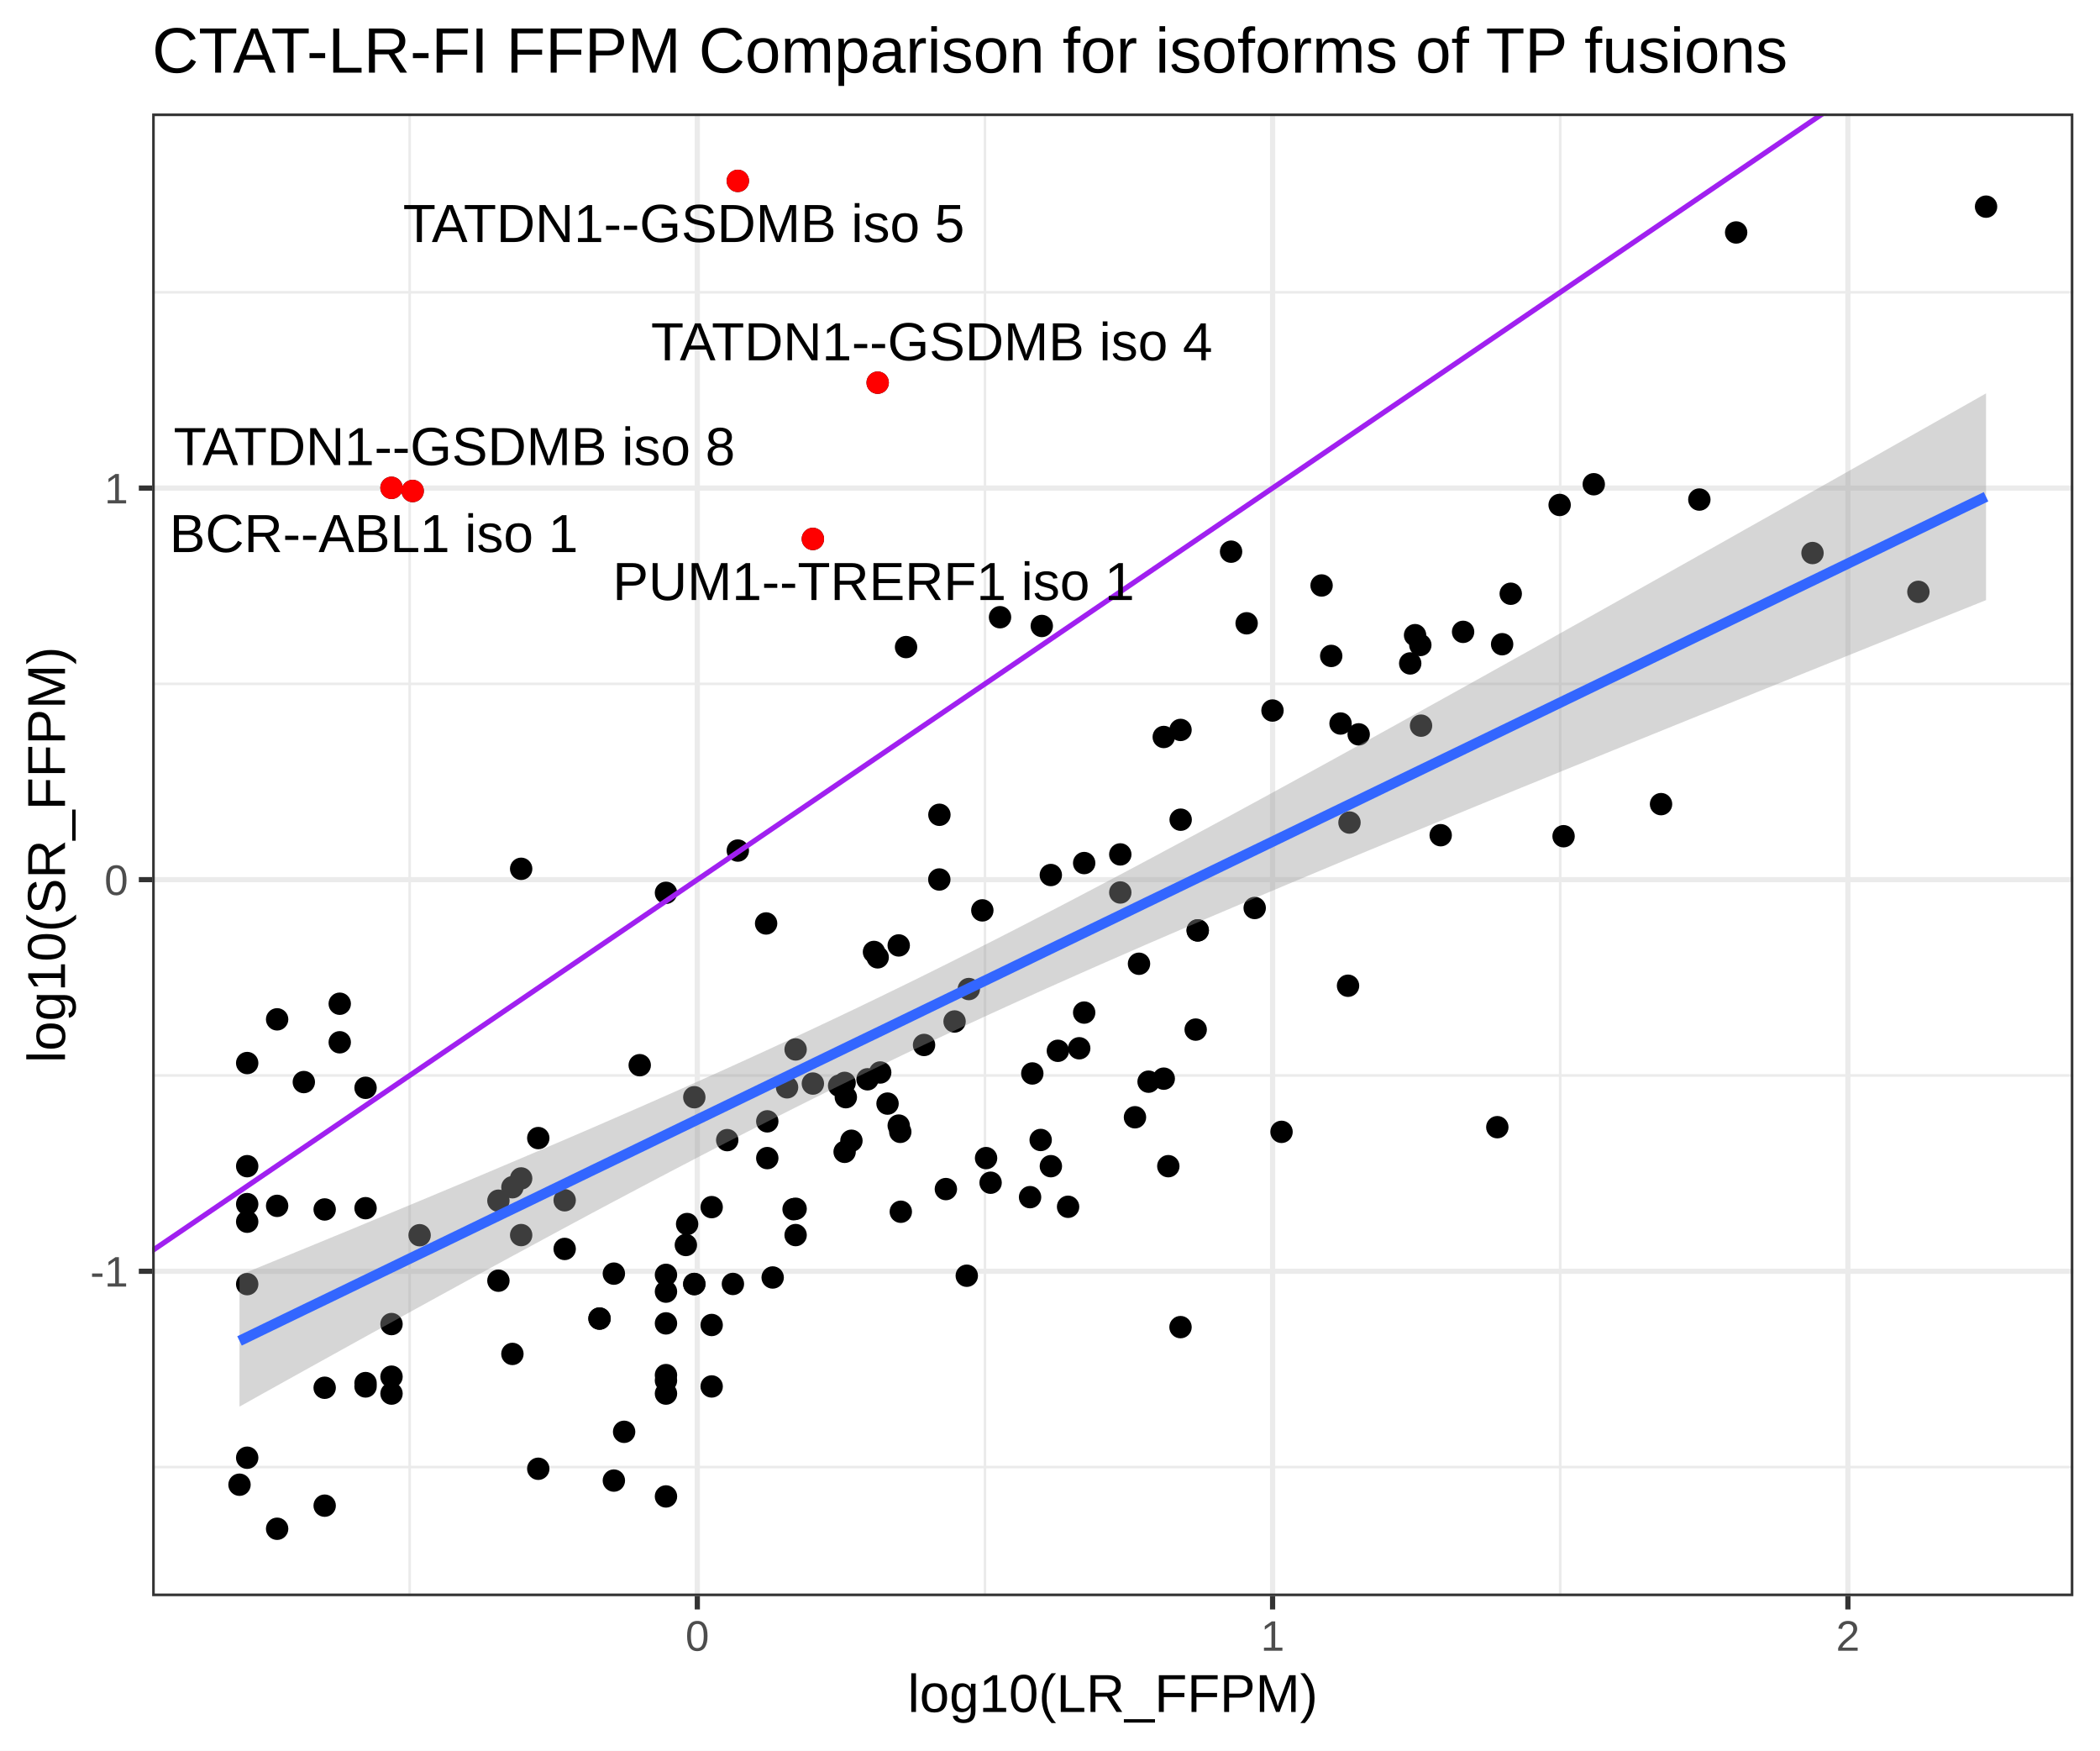
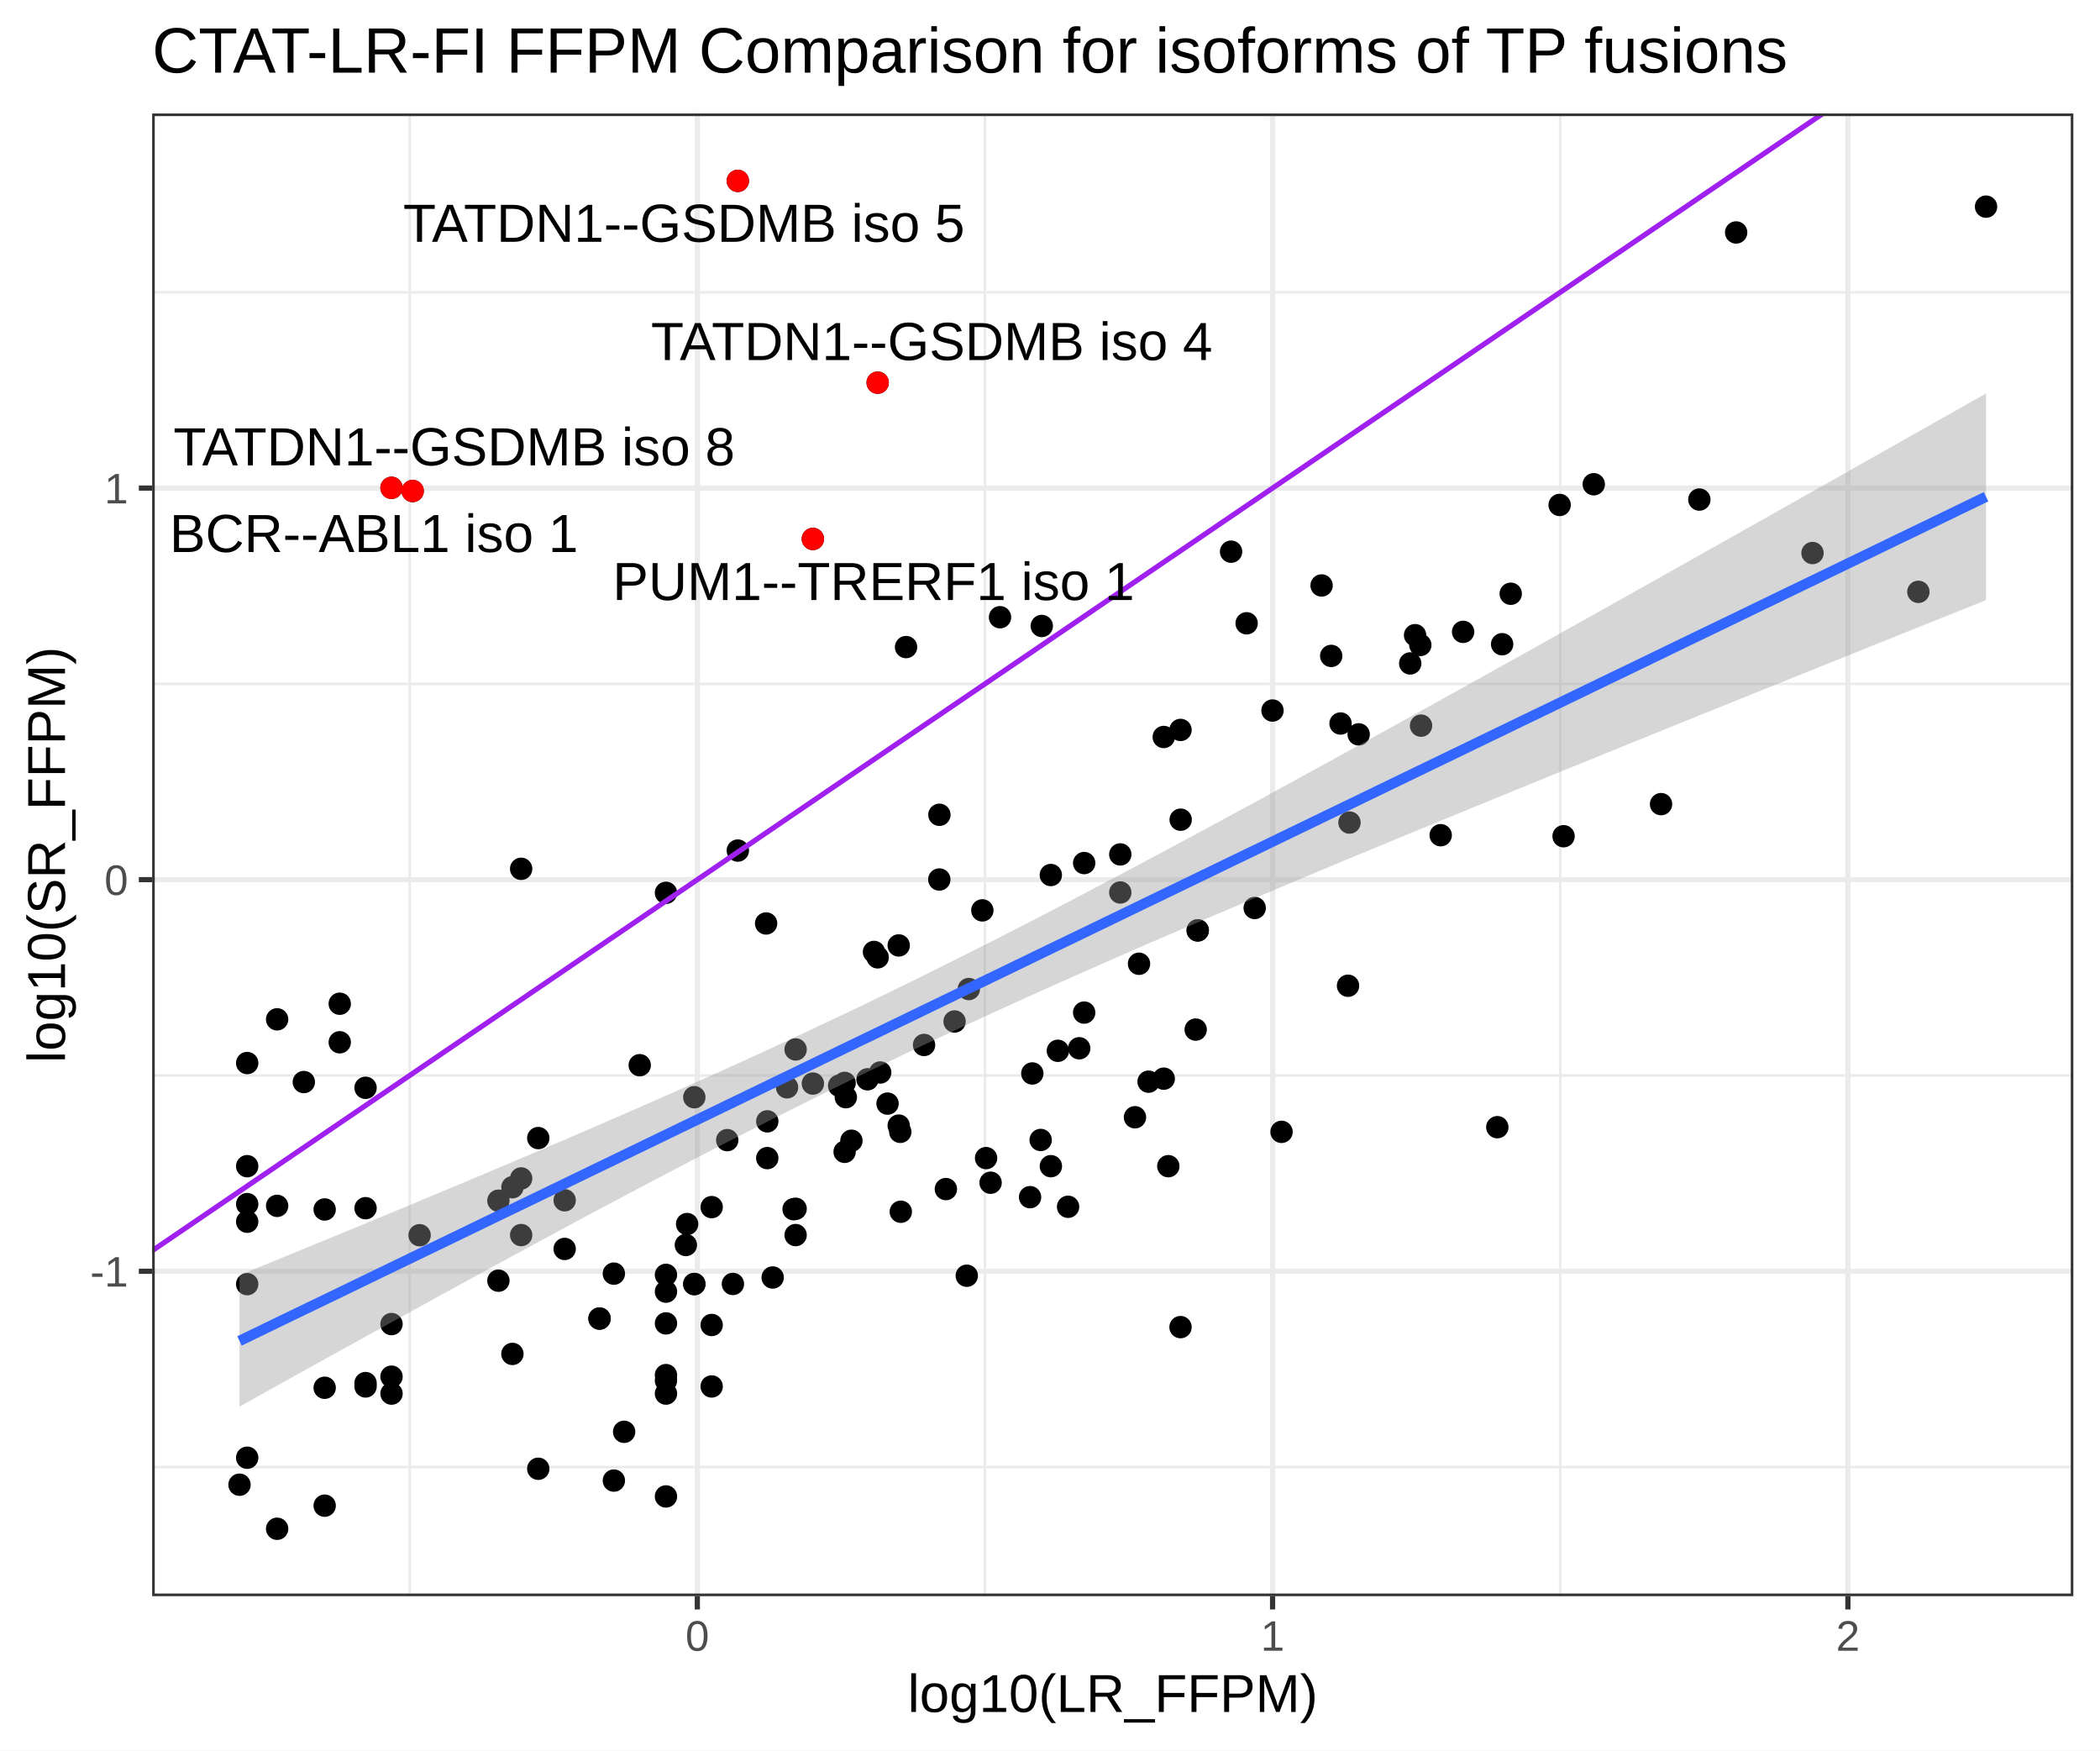
<svg xmlns="http://www.w3.org/2000/svg" class="svglite" width="432.00pt" height="360.00pt" viewBox="0 0 432.00 360.00">
  <defs>
    <style type="text/css">
    .svglite line, .svglite polyline, .svglite polygon, .svglite path, .svglite rect, .svglite circle {
      fill: none;
      stroke: #000000;
      stroke-linecap: round;
      stroke-linejoin: round;
      stroke-miterlimit: 10.00;
    }
    .svglite text {
      white-space: pre;
    }
  </style>
  </defs>
  <rect width="100%" height="100%" style="stroke: none; fill: #FFFFFF;" />
  <defs>
    <clipPath id="cpMC4wMHw0MzIuMDB8MC4wMHwzNjAuMDA=">
      <rect x="0.00" y="0.00" width="432.00" height="360.00" />
    </clipPath>
  </defs>
  <g clip-path="url(#cpMC4wMHw0MzIuMDB8MC4wMHwzNjAuMDA=)">
    <rect x="0" y="0.00" width="432.00" height="360.00" style="stroke-width: 1.07; stroke: #FFFFFF; fill: #FFFFFF;" />
  </g>
  <defs>
    <clipPath id="cpMzEuMzB8NDI2LjUyfDIzLjM0fDMyOC4yNw==">
      <rect x="31.30" y="23.34" width="395.22" height="304.93" />
    </clipPath>
  </defs>
  <g clip-path="url(#cpMzEuMzB8NDI2LjUyfDIzLjM0fDMyOC4yNw==)">
    <rect x="31.30" y="23.34" width="395.22" height="304.93" style="stroke-width: 1.07; stroke: none; fill: #FFFFFF;" />
    <polyline points="31.30,301.72 426.52,301.72 " style="stroke-width: 0.53; stroke: #EBEBEB; stroke-linecap: butt;" />
    <polyline points="31.30,221.18 426.52,221.18 " style="stroke-width: 0.53; stroke: #EBEBEB; stroke-linecap: butt;" />
    <polyline points="31.30,140.65 426.52,140.65 " style="stroke-width: 0.53; stroke: #EBEBEB; stroke-linecap: butt;" />
    <polyline points="31.30,60.11 426.52,60.11 " style="stroke-width: 0.53; stroke: #EBEBEB; stroke-linecap: butt;" />
    <polyline points="84.28,328.27 84.28,23.34 " style="stroke-width: 0.53; stroke: #EBEBEB; stroke-linecap: butt;" />
    <polyline points="202.62,328.27 202.62,23.34 " style="stroke-width: 0.53; stroke: #EBEBEB; stroke-linecap: butt;" />
    <polyline points="320.96,328.27 320.96,23.34 " style="stroke-width: 0.53; stroke: #EBEBEB; stroke-linecap: butt;" />
    <polyline points="31.30,261.45 426.52,261.45 " style="stroke-width: 1.07; stroke: #EBEBEB; stroke-linecap: butt;" />
    <polyline points="31.30,180.91 426.52,180.91 " style="stroke-width: 1.07; stroke: #EBEBEB; stroke-linecap: butt;" />
    <polyline points="31.30,100.38 426.52,100.38 " style="stroke-width: 1.07; stroke: #EBEBEB; stroke-linecap: butt;" />
    <polyline points="143.45,328.27 143.45,23.34 " style="stroke-width: 1.07; stroke: #EBEBEB; stroke-linecap: butt;" />
    <polyline points="261.79,328.27 261.79,23.34 " style="stroke-width: 1.07; stroke: #EBEBEB; stroke-linecap: butt;" />
    <polyline points="380.14,328.27 380.14,23.34 " style="stroke-width: 1.07; stroke: #EBEBEB; stroke-linecap: butt;" />
    <circle cx="271.87" cy="120.41" r="1.95" style="stroke-width: 0.71; fill: #000000;" />
    <circle cx="179.79" cy="195.78" r="1.95" style="stroke-width: 0.71; fill: #000000;" />
    <circle cx="102.53" cy="263.39" r="1.95" style="stroke-width: 0.71; fill: #000000;" />
    <circle cx="66.79" cy="248.74" r="1.95" style="stroke-width: 0.71; fill: #000000;" />
    <circle cx="142.83" cy="225.66" r="1.95" style="stroke-width: 0.71; fill: #000000;" />
    <circle cx="50.85" cy="247.64" r="1.95" style="stroke-width: 0.71; fill: #000000;" />
    <circle cx="163.67" cy="215.83" r="1.95" style="stroke-width: 0.71; fill: #000000;" />
    <circle cx="107.21" cy="254.01" r="1.95" style="stroke-width: 0.71; fill: #000000;" />
    <circle cx="242.85" cy="150.12" r="1.95" style="stroke-width: 0.71; fill: #000000;" />
    <circle cx="253.25" cy="113.46" r="1.95" style="stroke-width: 0.71; fill: #000000;" />
    <circle cx="256.45" cy="128.19" r="1.95" style="stroke-width: 0.71; fill: #000000;" />
    <circle cx="151.78" cy="174.93" r="1.95" style="stroke-width: 0.71; fill: #000000;" />
    <circle cx="217.62" cy="216.11" r="1.95" style="stroke-width: 0.71; fill: #000000;" />
    <circle cx="131.60" cy="219.07" r="1.95" style="stroke-width: 0.71; fill: #000000;" />
    <circle cx="75.20" cy="284.45" r="1.95" style="stroke-width: 0.71; fill: #000000;" />
    <circle cx="184.88" cy="194.44" r="1.95" style="stroke-width: 0.71; fill: #000000;" />
    <circle cx="181.07" cy="220.57" r="1.95" style="stroke-width: 0.71; fill: #000000;" />
    <circle cx="49.27" cy="305.35" r="1.95" style="stroke-width: 0.71; fill: #000000;" />
    <circle cx="349.58" cy="102.74" r="1.95" style="stroke-width: 0.71; fill: #000000;" />
    <circle cx="184.88" cy="231.49" r="1.95" style="stroke-width: 0.71; fill: #000000;" />
    <circle cx="327.86" cy="99.59" r="1.95" style="stroke-width: 0.71; fill: #000000;" />
    <circle cx="261.77" cy="146.13" r="1.95" style="stroke-width: 0.71; fill: #000000;" />
    <circle cx="216.17" cy="179.96" r="1.95" style="stroke-width: 0.71; fill: #000000;" />
    <circle cx="180.55" cy="78.70" r="1.95" style="stroke-width: 0.71; fill: #000000;" />
    <circle cx="151.78" cy="37.20" r="1.95" style="stroke-width: 0.71; fill: #000000;" />
    <circle cx="137.00" cy="262.19" r="1.95" style="stroke-width: 0.71; fill: #000000;" />
    <circle cx="137.00" cy="272.17" r="1.95" style="stroke-width: 0.71; fill: #000000;" />
    <circle cx="80.54" cy="100.33" r="1.95" style="stroke-width: 0.71; fill: #000000;" />
    <circle cx="80.54" cy="272.31" r="1.95" style="stroke-width: 0.71; fill: #000000;" />
    <circle cx="290.10" cy="136.44" r="1.95" style="stroke-width: 0.71; fill: #000000;" />
    <circle cx="172.62" cy="223.29" r="1.95" style="stroke-width: 0.71; fill: #000000;" />
    <circle cx="199.30" cy="203.41" r="1.95" style="stroke-width: 0.71; fill: #000000;" />
    <circle cx="186.39" cy="133.08" r="1.95" style="stroke-width: 0.71; fill: #000000;" />
    <circle cx="50.85" cy="218.63" r="1.95" style="stroke-width: 0.71; fill: #000000;" />
    <circle cx="50.85" cy="264.10" r="1.95" style="stroke-width: 0.71; fill: #000000;" />
    <circle cx="263.63" cy="232.78" r="1.95" style="stroke-width: 0.71; fill: #000000;" />
    <circle cx="245.97" cy="211.75" r="1.95" style="stroke-width: 0.71; fill: #000000;" />
    <circle cx="126.28" cy="261.94" r="1.95" style="stroke-width: 0.71; fill: #000000;" />
    <circle cx="105.41" cy="244.17" r="1.95" style="stroke-width: 0.71; fill: #000000;" />
    <circle cx="211.90" cy="246.21" r="1.95" style="stroke-width: 0.71; fill: #000000;" />
    <circle cx="142.83" cy="264.06" r="1.95" style="stroke-width: 0.71; fill: #000000;" />
    <circle cx="222.01" cy="215.59" r="1.95" style="stroke-width: 0.71; fill: #000000;" />
    <circle cx="146.40" cy="248.26" r="1.95" style="stroke-width: 0.71; fill: #000000;" />
    <circle cx="242.85" cy="272.94" r="1.95" style="stroke-width: 0.71; fill: #000000;" />
    <circle cx="163.67" cy="248.60" r="1.95" style="stroke-width: 0.71; fill: #000000;" />
    <circle cx="275.77" cy="148.80" r="1.95" style="stroke-width: 0.71; fill: #000000;" />
    <circle cx="161.91" cy="223.62" r="1.95" style="stroke-width: 0.71; fill: #000000;" />
    <circle cx="173.75" cy="222.71" r="1.95" style="stroke-width: 0.71; fill: #000000;" />
    <circle cx="123.33" cy="271.18" r="1.95" style="stroke-width: 0.71; fill: #000000;" />
    <circle cx="66.79" cy="309.66" r="1.95" style="stroke-width: 0.71; fill: #000000;" />
    <circle cx="216.18" cy="239.84" r="1.95" style="stroke-width: 0.71; fill: #000000;" />
    <circle cx="190.09" cy="214.91" r="1.95" style="stroke-width: 0.71; fill: #000000;" />
    <circle cx="219.72" cy="248.19" r="1.95" style="stroke-width: 0.71; fill: #000000;" />
    <circle cx="233.48" cy="229.78" r="1.95" style="stroke-width: 0.71; fill: #000000;" />
    <circle cx="214.31" cy="128.74" r="1.95" style="stroke-width: 0.71; fill: #000000;" />
    <circle cx="357.15" cy="47.81" r="1.95" style="stroke-width: 0.71; fill: #000000;" />
    <circle cx="57.01" cy="209.64" r="1.95" style="stroke-width: 0.71; fill: #000000;" />
    <circle cx="57.01" cy="248.00" r="1.95" style="stroke-width: 0.71; fill: #000000;" />
    <circle cx="57.01" cy="314.41" r="1.95" style="stroke-width: 0.71; fill: #000000;" />
    <circle cx="157.84" cy="230.62" r="1.95" style="stroke-width: 0.71; fill: #000000;" />
    <circle cx="75.20" cy="223.72" r="1.95" style="stroke-width: 0.71; fill: #000000;" />
    <circle cx="75.20" cy="248.48" r="1.95" style="stroke-width: 0.71; fill: #000000;" />
    <circle cx="205.72" cy="126.94" r="1.95" style="stroke-width: 0.71; fill: #000000;" />
    <circle cx="182.58" cy="226.97" r="1.95" style="stroke-width: 0.71; fill: #000000;" />
    <circle cx="50.85" cy="251.26" r="1.95" style="stroke-width: 0.71; fill: #000000;" />
    <circle cx="309.01" cy="132.49" r="1.95" style="stroke-width: 0.71; fill: #000000;" />
    <circle cx="105.41" cy="278.45" r="1.95" style="stroke-width: 0.71; fill: #000000;" />
    <circle cx="300.98" cy="129.95" r="1.95" style="stroke-width: 0.71; fill: #000000;" />
    <circle cx="279.50" cy="151.03" r="1.95" style="stroke-width: 0.71; fill: #000000;" />
    <circle cx="408.56" cy="42.50" r="1.95" style="stroke-width: 0.71; fill: #000000;" />
    <circle cx="193.25" cy="167.57" r="1.95" style="stroke-width: 0.71; fill: #000000;" />
    <circle cx="107.21" cy="242.36" r="1.95" style="stroke-width: 0.71; fill: #000000;" />
    <circle cx="239.40" cy="151.57" r="1.95" style="stroke-width: 0.71; fill: #000000;" />
    <circle cx="292.18" cy="132.65" r="1.95" style="stroke-width: 0.71; fill: #000000;" />
    <circle cx="185.31" cy="249.21" r="1.95" style="stroke-width: 0.71; fill: #000000;" />
    <circle cx="157.60" cy="189.92" r="1.95" style="stroke-width: 0.71; fill: #000000;" />
    <circle cx="202.85" cy="238.18" r="1.95" style="stroke-width: 0.71; fill: #000000;" />
    <circle cx="239.40" cy="221.84" r="1.95" style="stroke-width: 0.71; fill: #000000;" />
    <circle cx="223.03" cy="177.50" r="1.95" style="stroke-width: 0.71; fill: #000000;" />
    <circle cx="212.36" cy="220.77" r="1.95" style="stroke-width: 0.71; fill: #000000;" />
    <circle cx="203.78" cy="243.24" r="1.95" style="stroke-width: 0.71; fill: #000000;" />
    <circle cx="163.25" cy="248.69" r="1.95" style="stroke-width: 0.71; fill: #000000;" />
    <circle cx="137.00" cy="265.64" r="1.95" style="stroke-width: 0.71; fill: #000000;" />
    <circle cx="137.00" cy="282.81" r="1.95" style="stroke-width: 0.71; fill: #000000;" />
    <circle cx="137.00" cy="283.92" r="1.95" style="stroke-width: 0.71; fill: #000000;" />
    <circle cx="296.37" cy="171.77" r="1.95" style="stroke-width: 0.71; fill: #000000;" />
    <circle cx="292.33" cy="149.24" r="1.95" style="stroke-width: 0.71; fill: #000000;" />
    <circle cx="163.67" cy="254.01" r="1.95" style="stroke-width: 0.71; fill: #000000;" />
    <circle cx="142.83" cy="264.10" r="1.95" style="stroke-width: 0.71; fill: #000000;" />
    <circle cx="394.64" cy="121.72" r="1.95" style="stroke-width: 0.71; fill: #000000;" />
    <circle cx="341.70" cy="165.38" r="1.95" style="stroke-width: 0.71; fill: #000000;" />
    <circle cx="321.65" cy="171.98" r="1.95" style="stroke-width: 0.71; fill: #000000;" />
    <circle cx="277.31" cy="202.73" r="1.95" style="stroke-width: 0.71; fill: #000000;" />
    <circle cx="198.88" cy="262.37" r="1.95" style="stroke-width: 0.71; fill: #000000;" />
    <circle cx="230.46" cy="175.72" r="1.95" style="stroke-width: 0.71; fill: #000000;" />
    <circle cx="242.88" cy="168.58" r="1.95" style="stroke-width: 0.71; fill: #000000;" />
    <circle cx="236.28" cy="222.46" r="1.95" style="stroke-width: 0.71; fill: #000000;" />
    <circle cx="146.40" cy="285.14" r="1.95" style="stroke-width: 0.71; fill: #000000;" />
    <circle cx="110.73" cy="302.07" r="1.95" style="stroke-width: 0.71; fill: #000000;" />
    <circle cx="75.20" cy="285.14" r="1.95" style="stroke-width: 0.71; fill: #000000;" />
    <circle cx="137.00" cy="183.62" r="1.95" style="stroke-width: 0.71; fill: #000000;" />
    <circle cx="202.08" cy="187.23" r="1.95" style="stroke-width: 0.71; fill: #000000;" />
    <circle cx="372.86" cy="113.74" r="1.95" style="stroke-width: 0.71; fill: #000000;" />
    <circle cx="175.15" cy="234.61" r="1.95" style="stroke-width: 0.71; fill: #000000;" />
    <circle cx="167.22" cy="222.85" r="1.95" style="stroke-width: 0.71; fill: #000000;" />
    <circle cx="230.46" cy="183.55" r="1.95" style="stroke-width: 0.71; fill: #000000;" />
    <circle cx="214.08" cy="234.45" r="1.95" style="stroke-width: 0.71; fill: #000000;" />
    <circle cx="150.77" cy="264.06" r="1.95" style="stroke-width: 0.71; fill: #000000;" />
    <circle cx="146.40" cy="272.50" r="1.95" style="stroke-width: 0.71; fill: #000000;" />
    <circle cx="223.03" cy="208.25" r="1.95" style="stroke-width: 0.71; fill: #000000;" />
    <circle cx="80.54" cy="283.13" r="1.95" style="stroke-width: 0.71; fill: #000000;" />
    <circle cx="126.28" cy="304.50" r="1.95" style="stroke-width: 0.71; fill: #000000;" />
    <circle cx="194.58" cy="244.55" r="1.95" style="stroke-width: 0.71; fill: #000000;" />
    <circle cx="149.60" cy="234.48" r="1.95" style="stroke-width: 0.71; fill: #000000;" />
    <circle cx="291.10" cy="130.63" r="1.95" style="stroke-width: 0.71; fill: #000000;" />
    <circle cx="157.84" cy="238.18" r="1.95" style="stroke-width: 0.71; fill: #000000;" />
    <circle cx="246.39" cy="191.35" r="1.95" style="stroke-width: 0.71; fill: #000000;" />
    <circle cx="273.85" cy="134.90" r="1.95" style="stroke-width: 0.71; fill: #000000;" />
    <circle cx="180.55" cy="196.89" r="1.95" style="stroke-width: 0.71; fill: #000000;" />
    <circle cx="167.22" cy="110.84" r="1.95" style="stroke-width: 0.71; fill: #000000;" />
    <circle cx="234.31" cy="198.21" r="1.95" style="stroke-width: 0.71; fill: #000000;" />
    <circle cx="158.95" cy="262.73" r="1.95" style="stroke-width: 0.71; fill: #000000;" />
    <circle cx="62.50" cy="222.54" r="1.95" style="stroke-width: 0.71; fill: #000000;" />
    <circle cx="310.78" cy="122.11" r="1.95" style="stroke-width: 0.71; fill: #000000;" />
    <circle cx="246.39" cy="191.35" r="1.95" style="stroke-width: 0.71; fill: #000000;" />
    <circle cx="107.21" cy="178.68" r="1.95" style="stroke-width: 0.71; fill: #000000;" />
    <circle cx="173.75" cy="236.89" r="1.95" style="stroke-width: 0.71; fill: #000000;" />
    <circle cx="193.23" cy="180.88" r="1.95" style="stroke-width: 0.71; fill: #000000;" />
    <circle cx="123.33" cy="271.18" r="1.95" style="stroke-width: 0.71; fill: #000000;" />
    <circle cx="178.46" cy="221.97" r="1.95" style="stroke-width: 0.71; fill: #000000;" />
    <circle cx="174.00" cy="225.65" r="1.95" style="stroke-width: 0.71; fill: #000000;" />
    <circle cx="320.84" cy="103.85" r="1.95" style="stroke-width: 0.71; fill: #000000;" />
    <circle cx="240.34" cy="239.84" r="1.95" style="stroke-width: 0.71; fill: #000000;" />
    <circle cx="69.89" cy="206.43" r="1.95" style="stroke-width: 0.71; fill: #000000;" />
    <circle cx="141.09" cy="256.05" r="1.95" style="stroke-width: 0.71; fill: #000000;" />
    <circle cx="196.37" cy="210.08" r="1.95" style="stroke-width: 0.71; fill: #000000;" />
    <circle cx="50.85" cy="299.80" r="1.95" style="stroke-width: 0.71; fill: #000000;" />
    <circle cx="128.39" cy="294.47" r="1.95" style="stroke-width: 0.71; fill: #000000;" />
    <circle cx="137.00" cy="307.76" r="1.95" style="stroke-width: 0.71; fill: #000000;" />
    <circle cx="116.16" cy="246.85" r="1.95" style="stroke-width: 0.71; fill: #000000;" />
    <circle cx="116.16" cy="256.86" r="1.95" style="stroke-width: 0.71; fill: #000000;" />
    <circle cx="137.00" cy="286.61" r="1.95" style="stroke-width: 0.71; fill: #000000;" />
    <circle cx="185.20" cy="232.78" r="1.95" style="stroke-width: 0.71; fill: #000000;" />
    <circle cx="277.61" cy="169.17" r="1.95" style="stroke-width: 0.71; fill: #000000;" />
    <circle cx="258.11" cy="186.74" r="1.95" style="stroke-width: 0.71; fill: #000000;" />
    <circle cx="80.54" cy="286.61" r="1.95" style="stroke-width: 0.71; fill: #000000;" />
    <circle cx="141.35" cy="251.74" r="1.95" style="stroke-width: 0.71; fill: #000000;" />
    <circle cx="86.32" cy="254.04" r="1.95" style="stroke-width: 0.71; fill: #000000;" />
    <circle cx="50.85" cy="239.84" r="1.95" style="stroke-width: 0.71; fill: #000000;" />
    <circle cx="84.89" cy="100.98" r="1.95" style="stroke-width: 0.71; fill: #000000;" />
    <circle cx="102.53" cy="246.94" r="1.95" style="stroke-width: 0.71; fill: #000000;" />
    <circle cx="66.79" cy="285.41" r="1.95" style="stroke-width: 0.71; fill: #000000;" />
    <circle cx="69.89" cy="214.36" r="1.95" style="stroke-width: 0.71; fill: #000000;" />
    <circle cx="308.02" cy="231.82" r="1.95" style="stroke-width: 0.71; fill: #000000;" />
    <circle cx="110.73" cy="234.06" r="1.95" style="stroke-width: 0.71; fill: #000000;" />
    <polygon points="49.27,262.26 53.81,260.40 58.36,258.54 62.91,256.67 67.46,254.80 72.01,252.93 76.55,251.04 81.10,249.16 85.65,247.27 90.20,245.37 94.75,243.47 99.29,241.56 103.84,239.64 108.39,237.71 112.94,235.77 117.49,233.82 122.03,231.87 126.58,229.89 131.13,227.91 135.68,225.91 140.23,223.90 144.77,221.87 149.32,219.83 153.87,217.76 158.42,215.68 162.97,213.57 167.51,211.45 172.06,209.30 176.61,207.14 181.16,204.94 185.71,202.73 190.25,200.50 194.80,198.24 199.35,195.96 203.90,193.66 208.45,191.34 212.99,189.00 217.54,186.65 222.09,184.27 226.64,181.88 231.19,179.48 235.73,177.06 240.28,174.63 244.83,172.19 249.38,169.74 253.93,167.28 258.47,164.81 263.02,162.33 267.57,159.84 272.12,157.35 276.66,154.85 281.21,152.34 285.76,149.83 290.31,147.31 294.86,144.79 299.40,142.27 303.95,139.74 308.50,137.20 313.05,134.67 317.60,132.13 322.14,129.58 326.69,127.04 331.24,124.49 335.79,121.94 340.34,119.39 344.88,116.83 349.43,114.27 353.98,111.72 358.53,109.15 363.08,106.59 367.62,104.03 372.17,101.46 376.72,98.90 381.27,96.33 385.82,93.76 390.36,91.19 394.91,88.62 399.46,86.05 404.01,83.48 408.56,80.90 408.56,123.42 404.01,125.25 399.46,127.07 394.91,128.89 390.36,130.72 385.82,132.54 381.27,134.37 376.72,136.20 372.17,138.03 367.62,139.86 363.08,141.69 358.53,143.52 353.98,145.36 349.43,147.19 344.88,149.03 340.34,150.87 335.79,152.71 331.24,154.56 326.69,156.41 322.14,158.25 317.60,160.11 313.05,161.96 308.50,163.82 303.95,165.68 299.40,167.55 294.86,169.42 290.31,171.29 285.76,173.17 281.21,175.05 276.66,176.94 272.12,178.84 267.57,180.74 263.02,182.65 258.47,184.56 253.93,186.49 249.38,188.42 244.83,190.36 240.28,192.32 235.73,194.28 231.19,196.26 226.64,198.25 222.09,200.26 217.54,202.28 212.99,204.32 208.45,206.38 203.90,208.45 199.35,210.55 194.80,212.67 190.25,214.80 185.71,216.96 181.16,219.15 176.61,221.35 172.06,223.58 167.51,225.83 162.97,228.10 158.42,230.39 153.87,232.70 149.32,235.03 144.77,237.38 140.23,239.75 135.68,242.13 131.13,244.53 126.58,246.94 122.03,249.36 117.49,251.80 112.94,254.25 108.39,256.71 103.84,259.17 99.29,261.65 94.75,264.13 90.20,266.62 85.65,269.12 81.10,271.63 76.55,274.14 72.01,276.65 67.46,279.17 62.91,281.69 58.36,284.22 53.81,286.75 49.27,289.29 " style="stroke-width: 0.00; stroke: none; stroke-linecap: butt; fill: #999999; fill-opacity: 0.40;" />
    <polyline points="49.27,262.26 53.81,260.40 58.36,258.54 62.91,256.67 67.46,254.80 72.01,252.93 76.55,251.04 81.10,249.16 85.65,247.27 90.20,245.37 94.75,243.47 99.29,241.56 103.84,239.64 108.39,237.71 112.94,235.77 117.49,233.82 122.03,231.87 126.58,229.89 131.13,227.91 135.68,225.91 140.23,223.90 144.77,221.87 149.32,219.83 153.87,217.76 158.42,215.68 162.97,213.57 167.51,211.45 172.06,209.30 176.61,207.14 181.16,204.94 185.71,202.73 190.25,200.50 194.80,198.24 199.35,195.96 203.90,193.66 208.45,191.34 212.99,189.00 217.54,186.65 222.09,184.27 226.64,181.88 231.19,179.48 235.73,177.06 240.28,174.63 244.83,172.19 249.38,169.74 253.93,167.28 258.47,164.81 263.02,162.33 267.57,159.84 272.12,157.35 276.66,154.85 281.21,152.34 285.76,149.83 290.31,147.31 294.86,144.79 299.40,142.27 303.95,139.74 308.50,137.20 313.05,134.67 317.60,132.13 322.14,129.58 326.69,127.04 331.24,124.49 335.79,121.94 340.34,119.39 344.88,116.83 349.43,114.27 353.98,111.72 358.53,109.15 363.08,106.59 367.62,104.03 372.17,101.46 376.72,98.90 381.27,96.33 385.82,93.76 390.36,91.19 394.91,88.62 399.46,86.05 404.01,83.48 408.56,80.90 " style="stroke-width: 2.13; stroke: none; stroke-linecap: butt;" />
    <polyline points="408.56,123.42 404.01,125.25 399.46,127.07 394.91,128.89 390.36,130.72 385.82,132.54 381.27,134.37 376.72,136.20 372.17,138.03 367.62,139.86 363.08,141.69 358.53,143.52 353.98,145.36 349.43,147.19 344.88,149.03 340.34,150.87 335.79,152.71 331.24,154.56 326.69,156.41 322.14,158.25 317.60,160.11 313.05,161.96 308.50,163.82 303.95,165.68 299.40,167.55 294.86,169.42 290.31,171.29 285.76,173.17 281.21,175.05 276.66,176.94 272.12,178.84 267.57,180.74 263.02,182.65 258.47,184.56 253.93,186.49 249.38,188.42 244.83,190.36 240.28,192.32 235.73,194.28 231.19,196.26 226.64,198.25 222.09,200.26 217.54,202.28 212.99,204.32 208.45,206.38 203.90,208.45 199.35,210.55 194.80,212.67 190.25,214.80 185.71,216.96 181.16,219.15 176.61,221.35 172.06,223.58 167.51,225.83 162.97,228.10 158.42,230.39 153.87,232.70 149.32,235.03 144.77,237.38 140.23,239.75 135.68,242.13 131.13,244.53 126.58,246.94 122.03,249.36 117.49,251.80 112.94,254.25 108.39,256.71 103.84,259.17 99.29,261.65 94.75,264.13 90.20,266.62 85.65,269.12 81.10,271.63 76.55,274.14 72.01,276.65 67.46,279.17 62.91,281.69 58.36,284.22 53.81,286.75 49.27,289.29 " style="stroke-width: 2.13; stroke: none; stroke-linecap: butt;" />
    <polyline points="49.27,275.78 53.81,273.58 58.36,271.38 62.91,269.18 67.46,266.99 72.01,264.79 76.55,262.59 81.10,260.39 85.65,258.19 90.20,256.00 94.75,253.80 99.29,251.60 103.84,249.40 108.39,247.21 112.94,245.01 117.49,242.81 122.03,240.61 126.58,238.42 131.13,236.22 135.68,234.02 140.23,231.82 144.77,229.63 149.32,227.43 153.87,225.23 158.42,223.03 162.97,220.84 167.51,218.64 172.06,216.44 176.61,214.24 181.16,212.05 185.71,209.85 190.25,207.65 194.80,205.45 199.35,203.25 203.90,201.06 208.45,198.86 212.99,196.66 217.54,194.46 222.09,192.27 226.64,190.07 231.19,187.87 235.73,185.67 240.28,183.48 244.83,181.28 249.38,179.08 253.93,176.88 258.47,174.69 263.02,172.49 267.57,170.29 272.12,168.09 276.66,165.90 281.21,163.70 285.76,161.50 290.31,159.30 294.86,157.10 299.40,154.91 303.95,152.71 308.50,150.51 313.05,148.31 317.60,146.12 322.14,143.92 326.69,141.72 331.24,139.52 335.79,137.33 340.34,135.13 344.88,132.93 349.43,130.73 353.98,128.54 358.53,126.34 363.08,124.14 367.62,121.94 372.17,119.75 376.72,117.55 381.27,115.35 385.82,113.15 390.36,110.95 394.91,108.76 399.46,106.56 404.01,104.36 408.56,102.16 " style="stroke-width: 2.13; stroke: #3366FF; stroke-linecap: butt;" />
    <line x1="-363.92" y1="526.19" x2="821.74" y2="-280.68" style="stroke-width: 1.07; stroke: #A020F0; stroke-linecap: butt;" />
    <circle cx="151.78" cy="37.20" r="1.95" style="stroke-width: 0.71; stroke: #FF0000; fill: #FF0000;" />
    <circle cx="80.54" cy="100.33" r="1.95" style="stroke-width: 0.71; stroke: #FF0000; fill: #FF0000;" />
    <circle cx="84.89" cy="100.98" r="1.95" style="stroke-width: 0.71; stroke: #FF0000; fill: #FF0000;" />
    <circle cx="180.55" cy="78.70" r="1.95" style="stroke-width: 0.71; stroke: #FF0000; fill: #FF0000;" />
    <circle cx="167.22" cy="110.84" r="1.95" style="stroke-width: 0.71; stroke: #FF0000; fill: #FF0000;" />
-     <text x="140.66" y="49.77" text-anchor="middle" style="font-size: 11.04px; font-family: &quot;Arial&quot;;" textLength="117.06px" lengthAdjust="spacingAndGlyphs">TATDN1--GSDMB iso 5</text>
-     <text x="93.47" y="95.66" text-anchor="middle" style="font-size: 11.04px; font-family: &quot;Arial&quot;;" textLength="117.06px" lengthAdjust="spacingAndGlyphs">TATDN1--GSDMB iso 8</text>
-     <text x="76.90" y="113.54" text-anchor="middle" style="font-size: 11.04px; font-family: &quot;Arial&quot;;" textLength="83.98px" lengthAdjust="spacingAndGlyphs">BCR--ABL1 iso 1</text>
-     <text x="191.68" y="74.10" text-anchor="middle" style="font-size: 11.04px; font-family: &quot;Arial&quot;;" textLength="117.06px" lengthAdjust="spacingAndGlyphs">TATDN1--GSDMB iso 4</text>
-     <text x="179.71" y="123.41" text-anchor="middle" style="font-size: 11.04px; font-family: &quot;Arial&quot;;" textLength="107.25px" lengthAdjust="spacingAndGlyphs">PUM1--TRERF1 iso 1</text>
+     <text x="140.69" y="49.73" text-anchor="middle" style="font-size: 11.04px; font-family: &quot;Arial&quot;;" textLength="117.06px" lengthAdjust="spacingAndGlyphs">TATDN1--GSDMB iso 5</text>
+     <text x="93.43" y="95.70" text-anchor="middle" style="font-size: 11.04px; font-family: &quot;Arial&quot;;" textLength="117.06px" lengthAdjust="spacingAndGlyphs">TATDN1--GSDMB iso 8</text>
+     <text x="76.92" y="113.53" text-anchor="middle" style="font-size: 11.04px; font-family: &quot;Arial&quot;;" textLength="83.98px" lengthAdjust="spacingAndGlyphs">BCR--ABL1 iso 1</text>
+     <text x="191.68" y="74.05" text-anchor="middle" style="font-size: 11.04px; font-family: &quot;Arial&quot;;" textLength="117.06px" lengthAdjust="spacingAndGlyphs">TATDN1--GSDMB iso 4</text>
+     <text x="179.70" y="123.41" text-anchor="middle" style="font-size: 11.04px; font-family: &quot;Arial&quot;;" textLength="107.25px" lengthAdjust="spacingAndGlyphs">PUM1--TRERF1 iso 1</text>
    <rect x="31.30" y="23.34" width="395.22" height="304.93" style="stroke-width: 1.07; stroke: #333333;" />
  </g>
  <g clip-path="url(#cpMC4wMHw0MzIuMDB8MC4wMHwzNjAuMDA=)">
    <text x="26.37" y="264.60" text-anchor="end" style="font-size: 8.80px;fill: #4D4D4D; font-family: &quot;Arial&quot;;" textLength="7.83px" lengthAdjust="spacingAndGlyphs">-1</text>
    <text x="26.37" y="184.07" text-anchor="end" style="font-size: 8.80px;fill: #4D4D4D; font-family: &quot;Arial&quot;;" textLength="4.90px" lengthAdjust="spacingAndGlyphs">0</text>
    <text x="26.37" y="103.53" text-anchor="end" style="font-size: 8.80px;fill: #4D4D4D; font-family: &quot;Arial&quot;;" textLength="4.90px" lengthAdjust="spacingAndGlyphs">1</text>
    <polyline points="28.56,261.45 31.30,261.45 " style="stroke-width: 1.07; stroke: #333333; stroke-linecap: butt;" />
    <polyline points="28.56,180.91 31.30,180.91 " style="stroke-width: 1.07; stroke: #333333; stroke-linecap: butt;" />
    <polyline points="28.56,100.38 31.30,100.38 " style="stroke-width: 1.07; stroke: #333333; stroke-linecap: butt;" />
    <polyline points="143.45,331.01 143.45,328.27 " style="stroke-width: 1.07; stroke: #333333; stroke-linecap: butt;" />
    <polyline points="261.79,331.01 261.79,328.27 " style="stroke-width: 1.07; stroke: #333333; stroke-linecap: butt;" />
    <polyline points="380.14,331.01 380.14,328.27 " style="stroke-width: 1.07; stroke: #333333; stroke-linecap: butt;" />
    <text x="143.45" y="339.50" text-anchor="middle" style="font-size: 8.80px;fill: #4D4D4D; font-family: &quot;Arial&quot;;" textLength="4.90px" lengthAdjust="spacingAndGlyphs">0</text>
    <text x="261.79" y="339.50" text-anchor="middle" style="font-size: 8.80px;fill: #4D4D4D; font-family: &quot;Arial&quot;;" textLength="4.90px" lengthAdjust="spacingAndGlyphs">1</text>
    <text x="380.14" y="339.50" text-anchor="middle" style="font-size: 8.80px;fill: #4D4D4D; font-family: &quot;Arial&quot;;" textLength="4.90px" lengthAdjust="spacingAndGlyphs">2</text>
    <text x="228.91" y="352.09" text-anchor="middle" style="font-size: 11.00px; font-family: &quot;Arial&quot;;" textLength="84.37px" lengthAdjust="spacingAndGlyphs">log10(LR_FFPM)</text>
    <text transform="translate(13.37,175.80) rotate(-90)" text-anchor="middle" style="font-size: 11.00px; font-family: &quot;Arial&quot;;" textLength="85.59px" lengthAdjust="spacingAndGlyphs">log10(SR_FFPM)</text>
    <text x="31.30" y="14.94" style="font-size: 13.20px; font-family: &quot;Arial&quot;;" textLength="339.36px" lengthAdjust="spacingAndGlyphs">CTAT-LR-FI FFPM Comparison for isoforms of TP fusions</text>
  </g>
</svg>
